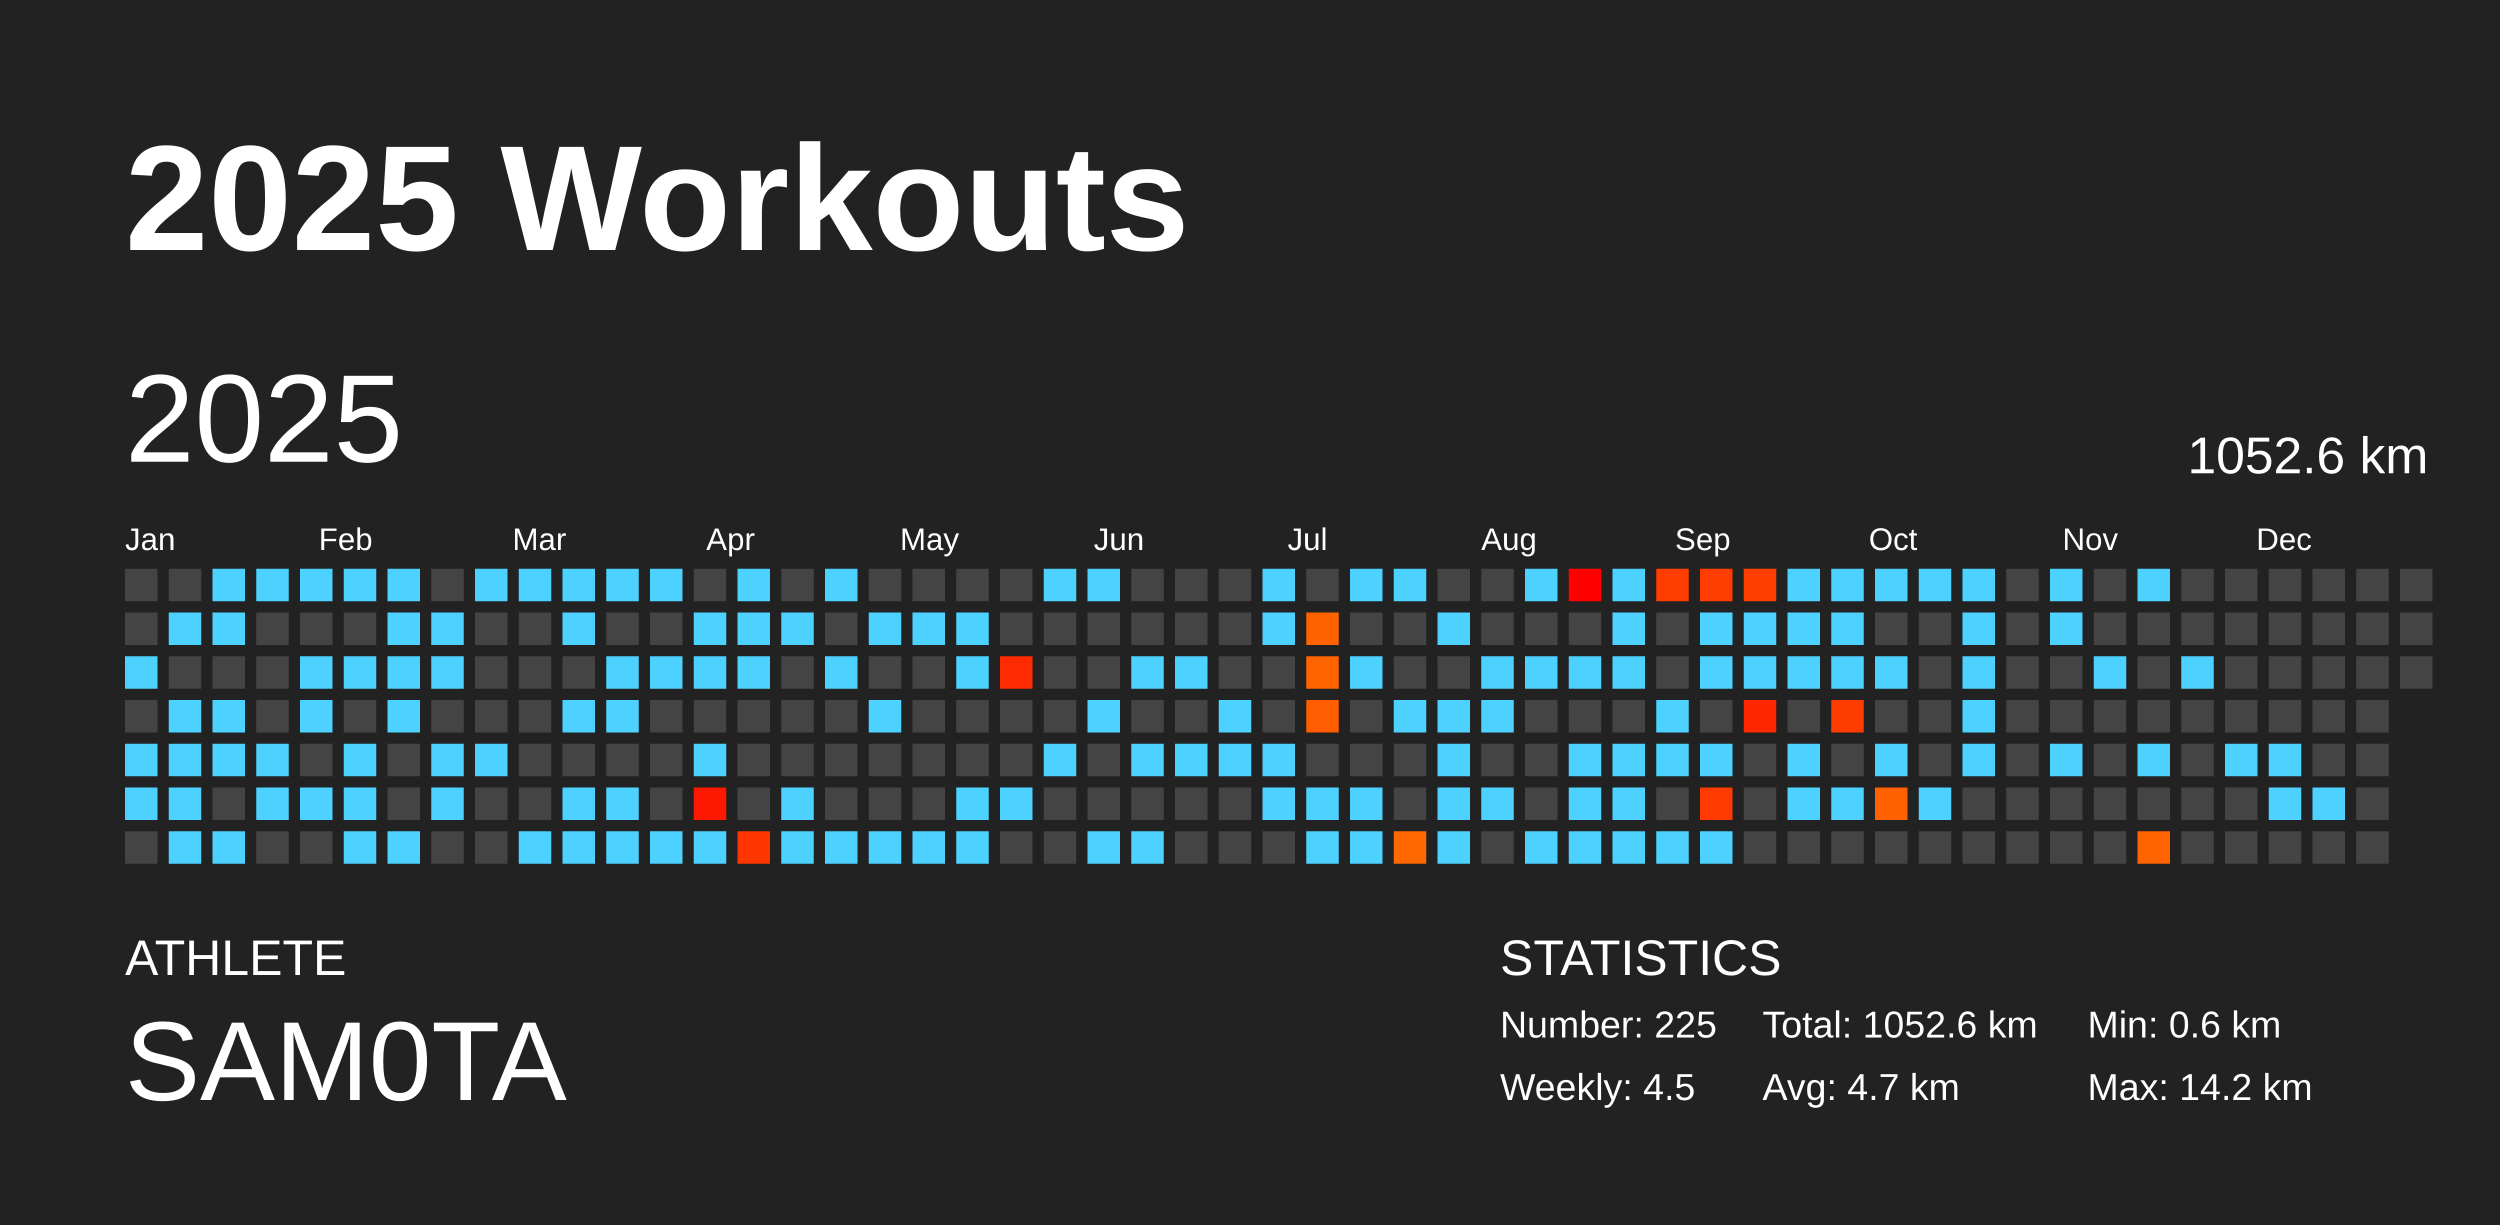
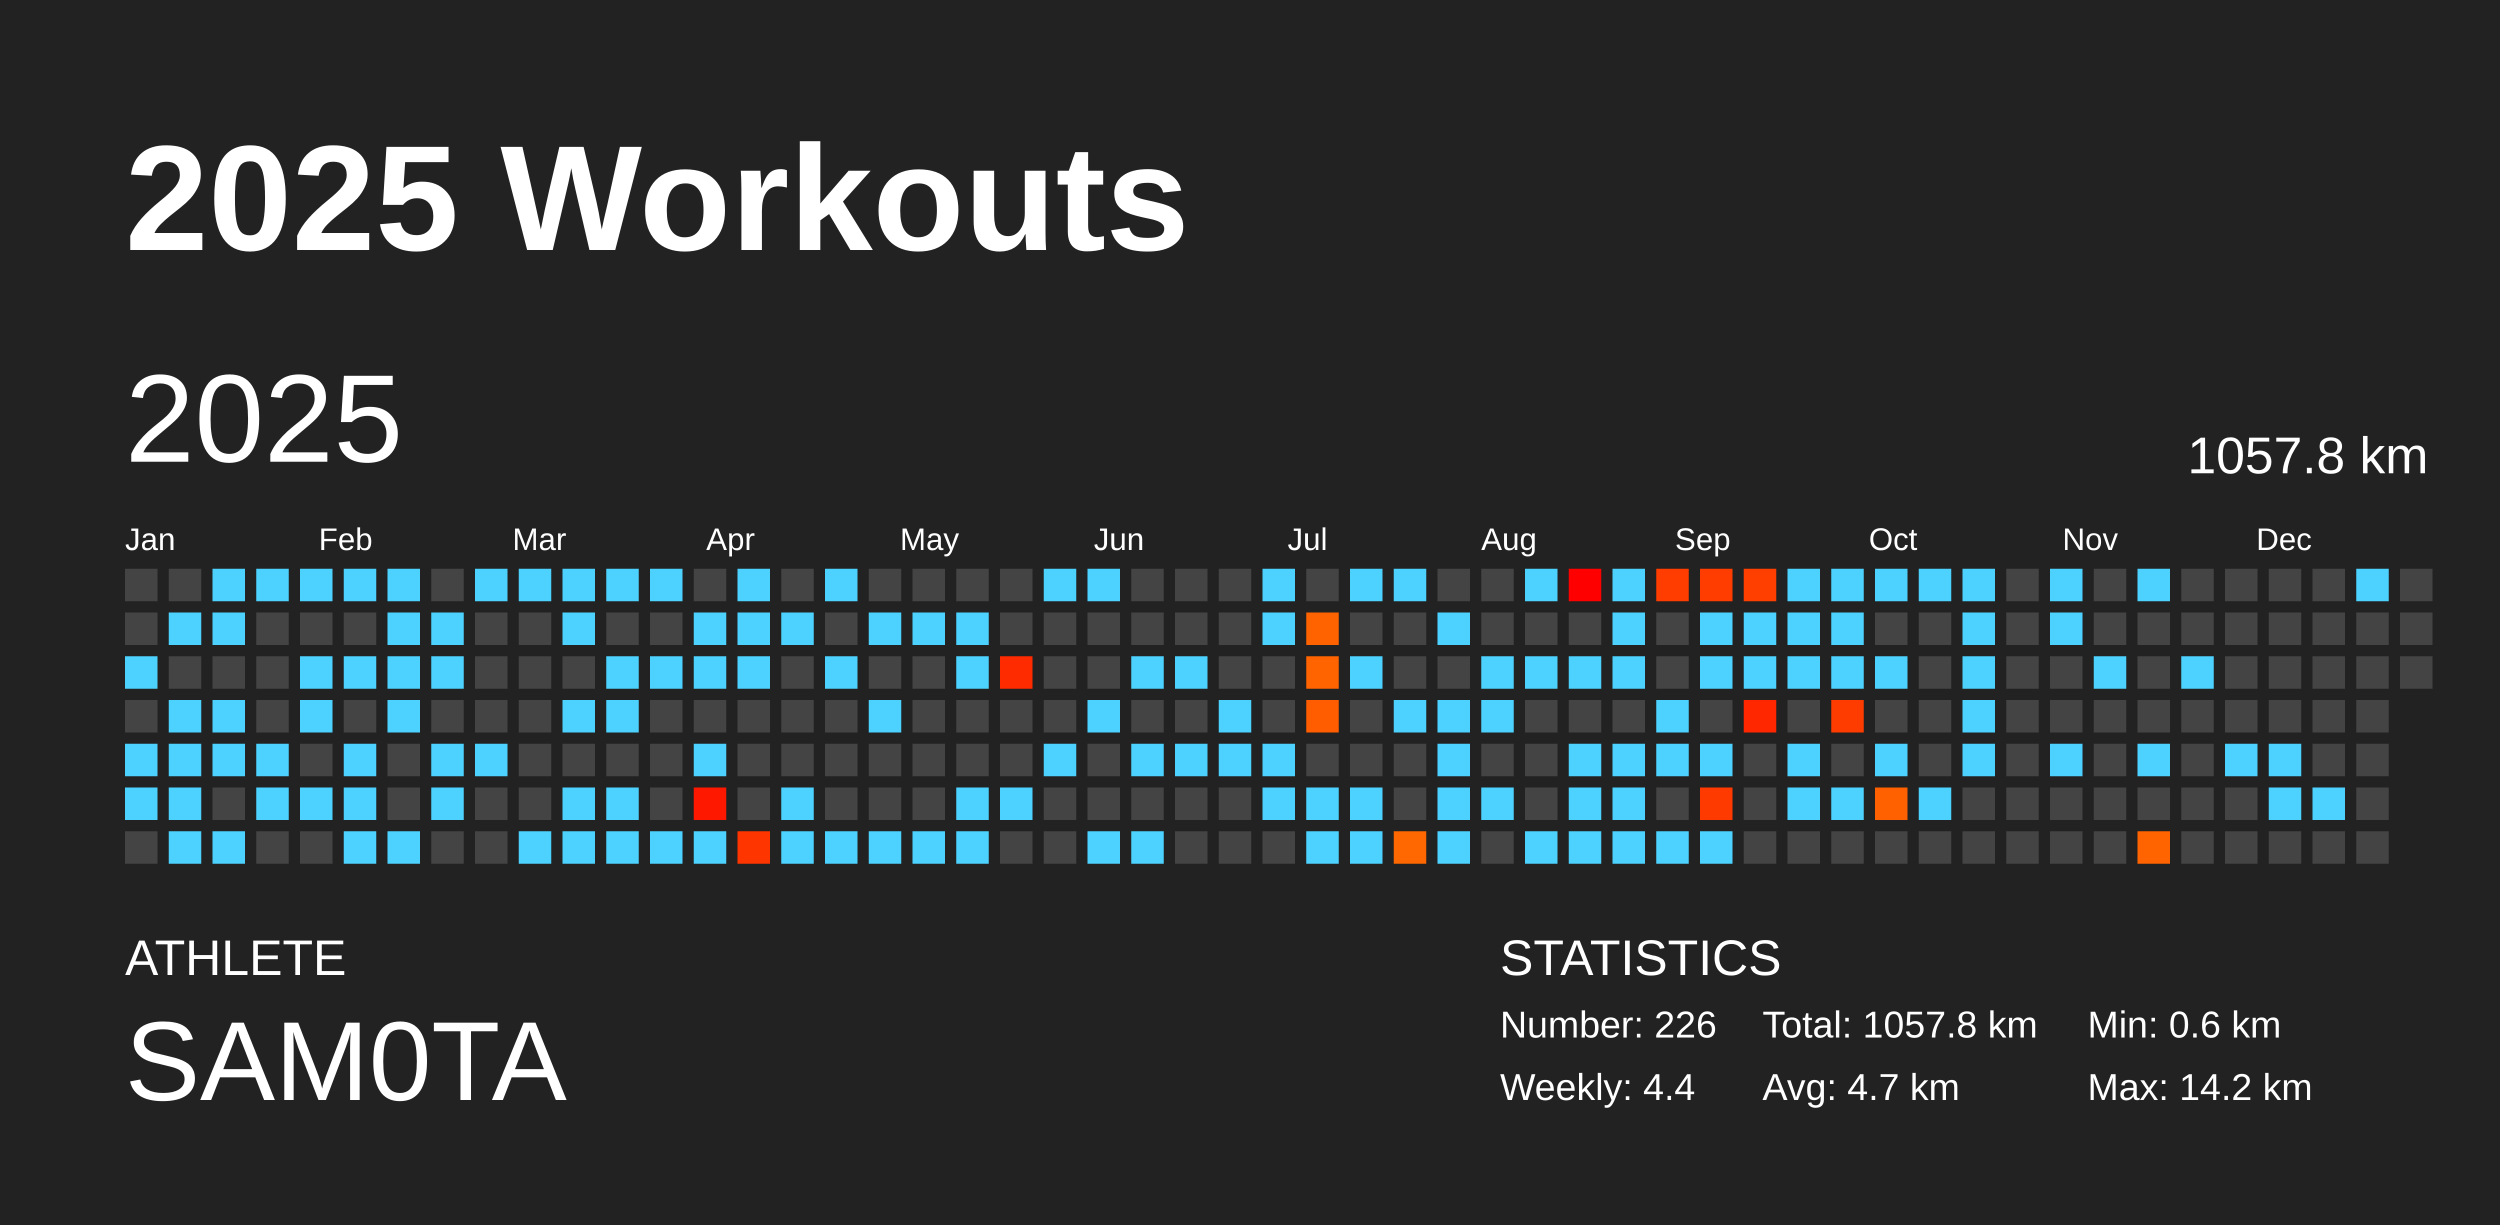
<svg xmlns="http://www.w3.org/2000/svg" baseProfile="full" height="98mm" version="1.1" viewBox="0,0,200,98" width="200mm">
  <defs />
  <rect fill="#222222" height="98" width="200" x="0" y="0" />
  <text fill="#FFFFFF" style="font-size:12px; font-family:Arial; font-weight:bold;" x="10" y="20">2025 Workouts</text>
  <text fill="#FFFFFF" style="font-size:4px; font-family:Arial" x="10" y="78">ATHLETE</text>
  <text fill="#FFFFFF" style="font-size:9px; font-family:Arial" x="10" y="88">SAM0TA</text>
  <text fill="#FFFFFF" style="font-size:4px; font-family:Arial" x="120" y="78">STATISTICS</text>
-   <text fill="#FFFFFF" style="font-size:3px; font-family:Arial" x="120" y="83">Number: 225</text>
-   <text fill="#FFFFFF" style="font-size:3px; font-family:Arial" x="120" y="88">Weekly: 4.5</text>
-   <text fill="#FFFFFF" style="font-size:3px; font-family:Arial" x="141" y="83">Total: 1052.6 km</text>
+   <text fill="#FFFFFF" style="font-size:3px; font-family:Arial" x="120" y="83">Number: 226</text>
+   <text fill="#FFFFFF" style="font-size:3px; font-family:Arial" x="120" y="88">Weekly: 4.4</text>
+   <text fill="#FFFFFF" style="font-size:3px; font-family:Arial" x="141" y="83">Total: 1057.8 km</text>
  <text fill="#FFFFFF" style="font-size:3px; font-family:Arial" x="141" y="88">Avg: 4.7 km</text>
  <text fill="#FFFFFF" style="font-size:3px; font-family:Arial" x="167" y="83">Min: 0.6 km</text>
  <text fill="#FFFFFF" style="font-size:3px; font-family:Arial" x="167" y="88">Max: 14.2 km</text>
  <text dominant-baseline="hanging" fill="#FFFFFF" style="font-size:10.0px; font-family:Arial;" x="10" y="30">2025</text>
-   <text dominant-baseline="hanging" fill="#FFFFFF" style="font-size:4.125px; font-family:Arial;" x="175" y="35">1052.6 km</text>
+   <text dominant-baseline="hanging" fill="#FFFFFF" style="font-size:4.125px; font-family:Arial;" x="175" y="35">1057.8 km</text>
  <text fill="#FFFFFF" style="font-size:2.5px; font-family:Arial" x="10.0" y="44">Jan</text>
  <text fill="#FFFFFF" style="font-size:2.5px; font-family:Arial" x="25.5" y="44">Feb</text>
  <text fill="#FFFFFF" style="font-size:2.5px; font-family:Arial" x="41.0" y="44">Mar</text>
  <text fill="#FFFFFF" style="font-size:2.5px; font-family:Arial" x="56.5" y="44">Apr</text>
  <text fill="#FFFFFF" style="font-size:2.5px; font-family:Arial" x="72.0" y="44">May</text>
  <text fill="#FFFFFF" style="font-size:2.5px; font-family:Arial" x="87.5" y="44">Jun</text>
  <text fill="#FFFFFF" style="font-size:2.5px; font-family:Arial" x="103.0" y="44">Jul</text>
  <text fill="#FFFFFF" style="font-size:2.5px; font-family:Arial" x="118.5" y="44">Aug</text>
  <text fill="#FFFFFF" style="font-size:2.5px; font-family:Arial" x="134.0" y="44">Sep</text>
  <text fill="#FFFFFF" style="font-size:2.5px; font-family:Arial" x="149.5" y="44">Oct</text>
  <text fill="#FFFFFF" style="font-size:2.5px; font-family:Arial" x="165.0" y="44">Nov</text>
  <text fill="#FFFFFF" style="font-size:2.5px; font-family:Arial" x="180.5" y="44">Dec</text>
  <rect fill="#444444" height="2.6" width="2.6" x="10.0" y="45.5" />
  <rect fill="#444444" height="2.6" width="2.6" x="10.0" y="49.0" />
  <rect fill="#4dd2ff" height="2.6" width="2.6" x="10.0" y="52.5" />
  <rect fill="#444444" height="2.6" width="2.6" x="10.0" y="56.0" />
  <rect fill="#4dd2ff" height="2.6" width="2.6" x="10.0" y="59.5" />
  <rect fill="#4dd2ff" height="2.6" width="2.6" x="10.0" y="63.0" />
  <rect fill="#444444" height="2.6" width="2.6" x="10.0" y="66.5" />
  <rect fill="#444444" height="2.6" width="2.6" x="13.5" y="45.5" />
  <rect fill="#4dd2ff" height="2.6" width="2.6" x="13.5" y="49.0" />
  <rect fill="#444444" height="2.6" width="2.6" x="13.5" y="52.5" />
  <rect fill="#4dd2ff" height="2.6" width="2.6" x="13.5" y="56.0" />
  <rect fill="#4dd2ff" height="2.6" width="2.6" x="13.5" y="59.5" />
  <rect fill="#4dd2ff" height="2.6" width="2.6" x="13.5" y="63.0" />
  <rect fill="#4dd2ff" height="2.6" width="2.6" x="13.5" y="66.5" />
  <rect fill="#4dd2ff" height="2.6" width="2.6" x="17.0" y="45.5" />
  <rect fill="#4dd2ff" height="2.6" width="2.6" x="17.0" y="49.0" />
  <rect fill="#444444" height="2.6" width="2.6" x="17.0" y="52.5" />
  <rect fill="#4dd2ff" height="2.6" width="2.6" x="17.0" y="56.0" />
  <rect fill="#4dd2ff" height="2.6" width="2.6" x="17.0" y="59.5" />
  <rect fill="#444444" height="2.6" width="2.6" x="17.0" y="63.0" />
  <rect fill="#4dd2ff" height="2.6" width="2.6" x="17.0" y="66.5" />
  <rect fill="#4dd2ff" height="2.6" width="2.6" x="20.5" y="45.5" />
  <rect fill="#444444" height="2.6" width="2.6" x="20.5" y="49.0" />
  <rect fill="#444444" height="2.6" width="2.6" x="20.5" y="52.5" />
  <rect fill="#444444" height="2.6" width="2.6" x="20.5" y="56.0" />
  <rect fill="#4dd2ff" height="2.6" width="2.6" x="20.5" y="59.5" />
  <rect fill="#4dd2ff" height="2.6" width="2.6" x="20.5" y="63.0" />
  <rect fill="#444444" height="2.6" width="2.6" x="20.5" y="66.5" />
  <rect fill="#4dd2ff" height="2.6" width="2.6" x="24.0" y="45.5" />
  <rect fill="#444444" height="2.6" width="2.6" x="24.0" y="49.0" />
  <rect fill="#4dd2ff" height="2.6" width="2.6" x="24.0" y="52.5" />
  <rect fill="#4dd2ff" height="2.6" width="2.6" x="24.0" y="56.0" />
  <rect fill="#444444" height="2.6" width="2.6" x="24.0" y="59.5" />
  <rect fill="#4dd2ff" height="2.6" width="2.6" x="24.0" y="63.0" />
  <rect fill="#444444" height="2.6" width="2.6" x="24.0" y="66.5" />
  <rect fill="#4dd2ff" height="2.6" width="2.6" x="27.5" y="45.5" />
  <rect fill="#444444" height="2.6" width="2.6" x="27.5" y="49.0" />
  <rect fill="#4dd2ff" height="2.6" width="2.6" x="27.5" y="52.5" />
  <rect fill="#444444" height="2.6" width="2.6" x="27.5" y="56.0" />
  <rect fill="#4dd2ff" height="2.6" width="2.6" x="27.5" y="59.5" />
  <rect fill="#4dd2ff" height="2.6" width="2.6" x="27.5" y="63.0" />
  <rect fill="#4dd2ff" height="2.6" width="2.6" x="27.5" y="66.5" />
  <rect fill="#4dd2ff" height="2.6" width="2.6" x="31.0" y="45.5" />
  <rect fill="#4dd2ff" height="2.6" width="2.6" x="31.0" y="49.0" />
  <rect fill="#4dd2ff" height="2.6" width="2.6" x="31.0" y="52.5" />
  <rect fill="#4dd2ff" height="2.6" width="2.6" x="31.0" y="56.0" />
  <rect fill="#444444" height="2.6" width="2.6" x="31.0" y="59.5" />
  <rect fill="#444444" height="2.6" width="2.6" x="31.0" y="63.0" />
  <rect fill="#4dd2ff" height="2.6" width="2.6" x="31.0" y="66.5" />
  <rect fill="#444444" height="2.6" width="2.6" x="34.5" y="45.5" />
  <rect fill="#4dd2ff" height="2.6" width="2.6" x="34.5" y="49.0" />
  <rect fill="#4dd2ff" height="2.6" width="2.6" x="34.5" y="52.5" />
  <rect fill="#444444" height="2.6" width="2.6" x="34.5" y="56.0" />
  <rect fill="#4dd2ff" height="2.6" width="2.6" x="34.5" y="59.5" />
  <rect fill="#4dd2ff" height="2.6" width="2.6" x="34.5" y="63.0" />
  <rect fill="#444444" height="2.6" width="2.6" x="34.5" y="66.5" />
  <rect fill="#4dd2ff" height="2.6" width="2.6" x="38.0" y="45.5" />
  <rect fill="#444444" height="2.6" width="2.6" x="38.0" y="49.0" />
  <rect fill="#444444" height="2.6" width="2.6" x="38.0" y="52.5" />
  <rect fill="#444444" height="2.6" width="2.6" x="38.0" y="56.0" />
  <rect fill="#4dd2ff" height="2.6" width="2.6" x="38.0" y="59.5" />
  <rect fill="#444444" height="2.6" width="2.6" x="38.0" y="63.0" />
  <rect fill="#444444" height="2.6" width="2.6" x="38.0" y="66.5" />
  <rect fill="#4dd2ff" height="2.6" width="2.6" x="41.5" y="45.5" />
  <rect fill="#444444" height="2.6" width="2.6" x="41.5" y="49.0" />
  <rect fill="#444444" height="2.6" width="2.6" x="41.5" y="52.5" />
  <rect fill="#444444" height="2.6" width="2.6" x="41.5" y="56.0" />
  <rect fill="#444444" height="2.6" width="2.6" x="41.5" y="59.5" />
  <rect fill="#444444" height="2.6" width="2.6" x="41.5" y="63.0" />
  <rect fill="#4dd2ff" height="2.6" width="2.6" x="41.5" y="66.5" />
  <rect fill="#4dd2ff" height="2.6" width="2.6" x="45.0" y="45.5" />
  <rect fill="#4dd2ff" height="2.6" width="2.6" x="45.0" y="49.0" />
  <rect fill="#444444" height="2.6" width="2.6" x="45.0" y="52.5" />
  <rect fill="#4dd2ff" height="2.6" width="2.6" x="45.0" y="56.0" />
  <rect fill="#444444" height="2.6" width="2.6" x="45.0" y="59.5" />
  <rect fill="#4dd2ff" height="2.6" width="2.6" x="45.0" y="63.0" />
  <rect fill="#4dd2ff" height="2.6" width="2.6" x="45.0" y="66.5" />
  <rect fill="#4dd2ff" height="2.6" width="2.6" x="48.5" y="45.5" />
  <rect fill="#444444" height="2.6" width="2.6" x="48.5" y="49.0" />
  <rect fill="#4dd2ff" height="2.6" width="2.6" x="48.5" y="52.5" />
  <rect fill="#4dd2ff" height="2.6" width="2.6" x="48.5" y="56.0" />
  <rect fill="#444444" height="2.6" width="2.6" x="48.5" y="59.5" />
  <rect fill="#4dd2ff" height="2.6" width="2.6" x="48.5" y="63.0" />
  <rect fill="#4dd2ff" height="2.6" width="2.6" x="48.5" y="66.5" />
  <rect fill="#4dd2ff" height="2.6" width="2.6" x="52.0" y="45.5" />
  <rect fill="#444444" height="2.6" width="2.6" x="52.0" y="49.0" />
  <rect fill="#4dd2ff" height="2.6" width="2.6" x="52.0" y="52.5" />
  <rect fill="#444444" height="2.6" width="2.6" x="52.0" y="56.0" />
  <rect fill="#444444" height="2.6" width="2.6" x="52.0" y="59.5" />
  <rect fill="#444444" height="2.6" width="2.6" x="52.0" y="63.0" />
  <rect fill="#4dd2ff" height="2.6" width="2.6" x="52.0" y="66.5" />
  <rect fill="#444444" height="2.6" width="2.6" x="55.5" y="45.5" />
  <rect fill="#4dd2ff" height="2.6" width="2.6" x="55.5" y="49.0" />
  <rect fill="#4dd2ff" height="2.6" width="2.6" x="55.5" y="52.5" />
  <rect fill="#444444" height="2.6" width="2.6" x="55.5" y="56.0" />
  <rect fill="#4dd2ff" height="2.6" width="2.6" x="55.5" y="59.5" />
  <rect fill="#ff1800" height="2.6" width="2.6" x="55.5" y="63.0" />
  <rect fill="#4dd2ff" height="2.6" width="2.6" x="55.5" y="66.5" />
  <rect fill="#4dd2ff" height="2.6" width="2.6" x="59.0" y="45.5" />
  <rect fill="#4dd2ff" height="2.6" width="2.6" x="59.0" y="49.0" />
  <rect fill="#4dd2ff" height="2.6" width="2.6" x="59.0" y="52.5" />
  <rect fill="#444444" height="2.6" width="2.6" x="59.0" y="56.0" />
  <rect fill="#444444" height="2.6" width="2.6" x="59.0" y="59.5" />
  <rect fill="#444444" height="2.6" width="2.6" x="59.0" y="63.0" />
  <rect fill="#ff3500" height="2.6" width="2.6" x="59.0" y="66.5" />
  <rect fill="#444444" height="2.6" width="2.6" x="62.5" y="45.5" />
  <rect fill="#4dd2ff" height="2.6" width="2.6" x="62.5" y="49.0" />
  <rect fill="#444444" height="2.6" width="2.6" x="62.5" y="52.5" />
  <rect fill="#444444" height="2.6" width="2.6" x="62.5" y="56.0" />
  <rect fill="#444444" height="2.6" width="2.6" x="62.5" y="59.5" />
  <rect fill="#4dd2ff" height="2.6" width="2.6" x="62.5" y="63.0" />
  <rect fill="#4dd2ff" height="2.6" width="2.6" x="62.5" y="66.5" />
  <rect fill="#4dd2ff" height="2.6" width="2.6" x="66.0" y="45.5" />
  <rect fill="#444444" height="2.6" width="2.6" x="66.0" y="49.0" />
  <rect fill="#4dd2ff" height="2.6" width="2.6" x="66.0" y="52.5" />
  <rect fill="#444444" height="2.6" width="2.6" x="66.0" y="56.0" />
  <rect fill="#444444" height="2.6" width="2.6" x="66.0" y="59.5" />
  <rect fill="#444444" height="2.6" width="2.6" x="66.0" y="63.0" />
  <rect fill="#4dd2ff" height="2.6" width="2.6" x="66.0" y="66.5" />
  <rect fill="#444444" height="2.6" width="2.6" x="69.5" y="45.5" />
  <rect fill="#4dd2ff" height="2.6" width="2.6" x="69.5" y="49.0" />
  <rect fill="#444444" height="2.6" width="2.6" x="69.5" y="52.5" />
  <rect fill="#4dd2ff" height="2.6" width="2.6" x="69.5" y="56.0" />
  <rect fill="#444444" height="2.6" width="2.6" x="69.5" y="59.5" />
  <rect fill="#444444" height="2.6" width="2.6" x="69.5" y="63.0" />
  <rect fill="#4dd2ff" height="2.6" width="2.6" x="69.5" y="66.5" />
  <rect fill="#444444" height="2.6" width="2.6" x="73.0" y="45.5" />
  <rect fill="#4dd2ff" height="2.6" width="2.6" x="73.0" y="49.0" />
  <rect fill="#444444" height="2.6" width="2.6" x="73.0" y="52.5" />
  <rect fill="#444444" height="2.6" width="2.6" x="73.0" y="56.0" />
  <rect fill="#444444" height="2.6" width="2.6" x="73.0" y="59.5" />
  <rect fill="#444444" height="2.6" width="2.6" x="73.0" y="63.0" />
  <rect fill="#4dd2ff" height="2.6" width="2.6" x="73.0" y="66.5" />
  <rect fill="#444444" height="2.6" width="2.6" x="76.5" y="45.5" />
  <rect fill="#4dd2ff" height="2.6" width="2.6" x="76.5" y="49.0" />
  <rect fill="#4dd2ff" height="2.6" width="2.6" x="76.5" y="52.5" />
  <rect fill="#444444" height="2.6" width="2.6" x="76.5" y="56.0" />
  <rect fill="#444444" height="2.6" width="2.6" x="76.5" y="59.5" />
  <rect fill="#4dd2ff" height="2.6" width="2.6" x="76.5" y="63.0" />
  <rect fill="#4dd2ff" height="2.6" width="2.6" x="76.5" y="66.5" />
  <rect fill="#444444" height="2.6" width="2.6" x="80.0" y="45.5" />
  <rect fill="#444444" height="2.6" width="2.6" x="80.0" y="49.0" />
  <rect fill="#ff2b00" height="2.6" width="2.6" x="80.0" y="52.5" />
  <rect fill="#444444" height="2.6" width="2.6" x="80.0" y="56.0" />
  <rect fill="#444444" height="2.6" width="2.6" x="80.0" y="59.5" />
  <rect fill="#4dd2ff" height="2.6" width="2.6" x="80.0" y="63.0" />
  <rect fill="#444444" height="2.6" width="2.6" x="80.0" y="66.5" />
  <rect fill="#4dd2ff" height="2.6" width="2.6" x="83.5" y="45.5" />
  <rect fill="#444444" height="2.6" width="2.6" x="83.5" y="49.0" />
  <rect fill="#444444" height="2.6" width="2.6" x="83.5" y="52.5" />
  <rect fill="#444444" height="2.6" width="2.6" x="83.5" y="56.0" />
  <rect fill="#4dd2ff" height="2.6" width="2.6" x="83.5" y="59.5" />
  <rect fill="#444444" height="2.6" width="2.6" x="83.5" y="63.0" />
  <rect fill="#444444" height="2.6" width="2.6" x="83.5" y="66.5" />
  <rect fill="#4dd2ff" height="2.6" width="2.6" x="87.0" y="45.5" />
  <rect fill="#444444" height="2.6" width="2.6" x="87.0" y="49.0" />
  <rect fill="#444444" height="2.6" width="2.6" x="87.0" y="52.5" />
  <rect fill="#4dd2ff" height="2.6" width="2.6" x="87.0" y="56.0" />
  <rect fill="#444444" height="2.6" width="2.6" x="87.0" y="59.5" />
  <rect fill="#444444" height="2.6" width="2.6" x="87.0" y="63.0" />
  <rect fill="#4dd2ff" height="2.6" width="2.6" x="87.0" y="66.5" />
  <rect fill="#444444" height="2.6" width="2.6" x="90.5" y="45.5" />
  <rect fill="#444444" height="2.6" width="2.6" x="90.5" y="49.0" />
  <rect fill="#4dd2ff" height="2.6" width="2.6" x="90.5" y="52.5" />
  <rect fill="#444444" height="2.6" width="2.6" x="90.5" y="56.0" />
  <rect fill="#4dd2ff" height="2.6" width="2.6" x="90.5" y="59.5" />
  <rect fill="#444444" height="2.6" width="2.6" x="90.5" y="63.0" />
  <rect fill="#4dd2ff" height="2.6" width="2.6" x="90.5" y="66.5" />
  <rect fill="#444444" height="2.6" width="2.6" x="94.0" y="45.5" />
  <rect fill="#444444" height="2.6" width="2.6" x="94.0" y="49.0" />
  <rect fill="#4dd2ff" height="2.6" width="2.6" x="94.0" y="52.5" />
  <rect fill="#444444" height="2.6" width="2.6" x="94.0" y="56.0" />
  <rect fill="#4dd2ff" height="2.6" width="2.6" x="94.0" y="59.5" />
  <rect fill="#444444" height="2.6" width="2.6" x="94.0" y="63.0" />
  <rect fill="#444444" height="2.6" width="2.6" x="94.0" y="66.5" />
  <rect fill="#444444" height="2.6" width="2.6" x="97.5" y="45.5" />
  <rect fill="#444444" height="2.6" width="2.6" x="97.5" y="49.0" />
  <rect fill="#444444" height="2.6" width="2.6" x="97.5" y="52.5" />
  <rect fill="#4dd2ff" height="2.6" width="2.6" x="97.5" y="56.0" />
  <rect fill="#4dd2ff" height="2.6" width="2.6" x="97.5" y="59.5" />
  <rect fill="#444444" height="2.6" width="2.6" x="97.5" y="63.0" />
  <rect fill="#444444" height="2.6" width="2.6" x="97.5" y="66.5" />
  <rect fill="#4dd2ff" height="2.6" width="2.6" x="101.0" y="45.5" />
  <rect fill="#4dd2ff" height="2.6" width="2.6" x="101.0" y="49.0" />
  <rect fill="#444444" height="2.6" width="2.6" x="101.0" y="52.5" />
  <rect fill="#444444" height="2.6" width="2.6" x="101.0" y="56.0" />
  <rect fill="#4dd2ff" height="2.6" width="2.6" x="101.0" y="59.5" />
  <rect fill="#4dd2ff" height="2.6" width="2.6" x="101.0" y="63.0" />
  <rect fill="#444444" height="2.6" width="2.6" x="101.0" y="66.5" />
  <rect fill="#444444" height="2.6" width="2.6" x="104.5" y="45.5" />
  <rect fill="#ff6300" height="2.6" width="2.6" x="104.5" y="49.0" />
  <rect fill="#ff6400" height="2.6" width="2.6" x="104.5" y="52.5" />
  <rect fill="#ff5d00" height="2.6" width="2.6" x="104.5" y="56.0" />
  <rect fill="#444444" height="2.6" width="2.6" x="104.5" y="59.5" />
  <rect fill="#4dd2ff" height="2.6" width="2.6" x="104.5" y="63.0" />
  <rect fill="#4dd2ff" height="2.6" width="2.6" x="104.5" y="66.5" />
  <rect fill="#4dd2ff" height="2.6" width="2.6" x="108.0" y="45.5" />
  <rect fill="#444444" height="2.6" width="2.6" x="108.0" y="49.0" />
  <rect fill="#4dd2ff" height="2.6" width="2.6" x="108.0" y="52.5" />
  <rect fill="#444444" height="2.6" width="2.6" x="108.0" y="56.0" />
  <rect fill="#444444" height="2.6" width="2.6" x="108.0" y="59.5" />
  <rect fill="#4dd2ff" height="2.6" width="2.6" x="108.0" y="63.0" />
  <rect fill="#4dd2ff" height="2.6" width="2.6" x="108.0" y="66.5" />
  <rect fill="#4dd2ff" height="2.6" width="2.6" x="111.5" y="45.5" />
  <rect fill="#444444" height="2.6" width="2.6" x="111.5" y="49.0" />
  <rect fill="#444444" height="2.6" width="2.6" x="111.5" y="52.5" />
  <rect fill="#4dd2ff" height="2.6" width="2.6" x="111.5" y="56.0" />
  <rect fill="#444444" height="2.6" width="2.6" x="111.5" y="59.5" />
  <rect fill="#444444" height="2.6" width="2.6" x="111.5" y="63.0" />
  <rect fill="#ff6800" height="2.6" width="2.6" x="111.5" y="66.5" />
  <rect fill="#444444" height="2.6" width="2.6" x="115.0" y="45.5" />
  <rect fill="#4dd2ff" height="2.6" width="2.6" x="115.0" y="49.0" />
  <rect fill="#444444" height="2.6" width="2.6" x="115.0" y="52.5" />
  <rect fill="#4dd2ff" height="2.6" width="2.6" x="115.0" y="56.0" />
  <rect fill="#4dd2ff" height="2.6" width="2.6" x="115.0" y="59.5" />
  <rect fill="#4dd2ff" height="2.6" width="2.6" x="115.0" y="63.0" />
  <rect fill="#4dd2ff" height="2.6" width="2.6" x="115.0" y="66.5" />
  <rect fill="#444444" height="2.6" width="2.6" x="118.5" y="45.5" />
  <rect fill="#444444" height="2.6" width="2.6" x="118.5" y="49.0" />
  <rect fill="#4dd2ff" height="2.6" width="2.6" x="118.5" y="52.5" />
  <rect fill="#4dd2ff" height="2.6" width="2.6" x="118.5" y="56.0" />
  <rect fill="#444444" height="2.6" width="2.6" x="118.5" y="59.5" />
  <rect fill="#4dd2ff" height="2.6" width="2.6" x="118.5" y="63.0" />
  <rect fill="#444444" height="2.6" width="2.6" x="118.5" y="66.5" />
  <rect fill="#4dd2ff" height="2.6" width="2.6" x="122.0" y="45.5" />
  <rect fill="#444444" height="2.6" width="2.6" x="122.0" y="49.0" />
  <rect fill="#4dd2ff" height="2.6" width="2.6" x="122.0" y="52.5" />
  <rect fill="#444444" height="2.6" width="2.6" x="122.0" y="56.0" />
  <rect fill="#444444" height="2.6" width="2.6" x="122.0" y="59.5" />
  <rect fill="#444444" height="2.6" width="2.6" x="122.0" y="63.0" />
  <rect fill="#4dd2ff" height="2.6" width="2.6" x="122.0" y="66.5" />
  <rect fill="#ff0000" height="2.6" width="2.6" x="125.5" y="45.5" />
  <rect fill="#444444" height="2.6" width="2.6" x="125.5" y="49.0" />
  <rect fill="#4dd2ff" height="2.6" width="2.6" x="125.5" y="52.5" />
  <rect fill="#444444" height="2.6" width="2.6" x="125.5" y="56.0" />
  <rect fill="#4dd2ff" height="2.6" width="2.6" x="125.5" y="59.5" />
  <rect fill="#4dd2ff" height="2.6" width="2.6" x="125.5" y="63.0" />
  <rect fill="#4dd2ff" height="2.6" width="2.6" x="125.5" y="66.5" />
  <rect fill="#4dd2ff" height="2.6" width="2.6" x="129.0" y="45.5" />
  <rect fill="#4dd2ff" height="2.6" width="2.6" x="129.0" y="49.0" />
  <rect fill="#4dd2ff" height="2.6" width="2.6" x="129.0" y="52.5" />
  <rect fill="#444444" height="2.6" width="2.6" x="129.0" y="56.0" />
  <rect fill="#4dd2ff" height="2.6" width="2.6" x="129.0" y="59.5" />
  <rect fill="#4dd2ff" height="2.6" width="2.6" x="129.0" y="63.0" />
  <rect fill="#4dd2ff" height="2.6" width="2.6" x="129.0" y="66.5" />
  <rect fill="#ff3d00" height="2.6" width="2.6" x="132.5" y="45.5" />
  <rect fill="#444444" height="2.6" width="2.6" x="132.5" y="49.0" />
  <rect fill="#444444" height="2.6" width="2.6" x="132.5" y="52.5" />
  <rect fill="#4dd2ff" height="2.6" width="2.6" x="132.5" y="56.0" />
  <rect fill="#4dd2ff" height="2.6" width="2.6" x="132.5" y="59.5" />
  <rect fill="#444444" height="2.6" width="2.6" x="132.5" y="63.0" />
  <rect fill="#4dd2ff" height="2.6" width="2.6" x="132.5" y="66.5" />
  <rect fill="#ff3d00" height="2.6" width="2.6" x="136.0" y="45.5" />
  <rect fill="#4dd2ff" height="2.6" width="2.6" x="136.0" y="49.0" />
  <rect fill="#4dd2ff" height="2.6" width="2.6" x="136.0" y="52.5" />
  <rect fill="#444444" height="2.6" width="2.6" x="136.0" y="56.0" />
  <rect fill="#4dd2ff" height="2.6" width="2.6" x="136.0" y="59.5" />
  <rect fill="#ff3a00" height="2.6" width="2.6" x="136.0" y="63.0" />
  <rect fill="#4dd2ff" height="2.6" width="2.6" x="136.0" y="66.5" />
  <rect fill="#ff3f00" height="2.6" width="2.6" x="139.5" y="45.5" />
  <rect fill="#4dd2ff" height="2.6" width="2.6" x="139.5" y="49.0" />
  <rect fill="#4dd2ff" height="2.6" width="2.6" x="139.5" y="52.5" />
  <rect fill="#ff2700" height="2.6" width="2.6" x="139.5" y="56.0" />
  <rect fill="#444444" height="2.6" width="2.6" x="139.5" y="59.5" />
  <rect fill="#444444" height="2.6" width="2.6" x="139.5" y="63.0" />
  <rect fill="#444444" height="2.6" width="2.6" x="139.5" y="66.5" />
  <rect fill="#4dd2ff" height="2.6" width="2.6" x="143.0" y="45.5" />
  <rect fill="#4dd2ff" height="2.6" width="2.6" x="143.0" y="49.0" />
  <rect fill="#4dd2ff" height="2.6" width="2.6" x="143.0" y="52.5" />
  <rect fill="#444444" height="2.6" width="2.6" x="143.0" y="56.0" />
  <rect fill="#4dd2ff" height="2.6" width="2.6" x="143.0" y="59.5" />
  <rect fill="#4dd2ff" height="2.6" width="2.6" x="143.0" y="63.0" />
  <rect fill="#444444" height="2.6" width="2.6" x="143.0" y="66.5" />
  <rect fill="#4dd2ff" height="2.6" width="2.6" x="146.5" y="45.5" />
  <rect fill="#4dd2ff" height="2.6" width="2.6" x="146.5" y="49.0" />
  <rect fill="#4dd2ff" height="2.6" width="2.6" x="146.5" y="52.5" />
  <rect fill="#ff3c00" height="2.6" width="2.6" x="146.5" y="56.0" />
  <rect fill="#444444" height="2.6" width="2.6" x="146.5" y="59.5" />
  <rect fill="#4dd2ff" height="2.6" width="2.6" x="146.5" y="63.0" />
  <rect fill="#444444" height="2.6" width="2.6" x="146.5" y="66.5" />
  <rect fill="#4dd2ff" height="2.6" width="2.6" x="150.0" y="45.5" />
  <rect fill="#444444" height="2.6" width="2.6" x="150.0" y="49.0" />
  <rect fill="#4dd2ff" height="2.6" width="2.6" x="150.0" y="52.5" />
  <rect fill="#444444" height="2.6" width="2.6" x="150.0" y="56.0" />
  <rect fill="#4dd2ff" height="2.6" width="2.6" x="150.0" y="59.5" />
  <rect fill="#ff6000" height="2.6" width="2.6" x="150.0" y="63.0" />
  <rect fill="#444444" height="2.6" width="2.6" x="150.0" y="66.5" />
  <rect fill="#4dd2ff" height="2.6" width="2.6" x="153.5" y="45.5" />
  <rect fill="#444444" height="2.6" width="2.6" x="153.5" y="49.0" />
  <rect fill="#444444" height="2.6" width="2.6" x="153.5" y="52.5" />
  <rect fill="#444444" height="2.6" width="2.6" x="153.5" y="56.0" />
  <rect fill="#444444" height="2.6" width="2.6" x="153.5" y="59.5" />
  <rect fill="#4dd2ff" height="2.6" width="2.6" x="153.5" y="63.0" />
  <rect fill="#444444" height="2.6" width="2.6" x="153.5" y="66.5" />
  <rect fill="#4dd2ff" height="2.6" width="2.6" x="157.0" y="45.5" />
  <rect fill="#4dd2ff" height="2.6" width="2.6" x="157.0" y="49.0" />
  <rect fill="#4dd2ff" height="2.6" width="2.6" x="157.0" y="52.5" />
  <rect fill="#4dd2ff" height="2.6" width="2.6" x="157.0" y="56.0" />
  <rect fill="#4dd2ff" height="2.6" width="2.6" x="157.0" y="59.5" />
  <rect fill="#444444" height="2.6" width="2.6" x="157.0" y="63.0" />
  <rect fill="#444444" height="2.6" width="2.6" x="157.0" y="66.5" />
  <rect fill="#444444" height="2.6" width="2.6" x="160.5" y="45.5" />
  <rect fill="#444444" height="2.6" width="2.6" x="160.5" y="49.0" />
  <rect fill="#444444" height="2.6" width="2.6" x="160.5" y="52.5" />
  <rect fill="#444444" height="2.6" width="2.6" x="160.5" y="56.0" />
  <rect fill="#444444" height="2.6" width="2.6" x="160.5" y="59.5" />
  <rect fill="#444444" height="2.6" width="2.6" x="160.5" y="63.0" />
  <rect fill="#444444" height="2.6" width="2.6" x="160.5" y="66.5" />
  <rect fill="#4dd2ff" height="2.6" width="2.6" x="164.0" y="45.5" />
  <rect fill="#4dd2ff" height="2.6" width="2.6" x="164.0" y="49.0" />
  <rect fill="#444444" height="2.6" width="2.6" x="164.0" y="52.5" />
  <rect fill="#444444" height="2.6" width="2.6" x="164.0" y="56.0" />
  <rect fill="#4dd2ff" height="2.6" width="2.6" x="164.0" y="59.5" />
  <rect fill="#444444" height="2.6" width="2.6" x="164.0" y="63.0" />
  <rect fill="#444444" height="2.6" width="2.6" x="164.0" y="66.5" />
  <rect fill="#444444" height="2.6" width="2.6" x="167.5" y="45.5" />
  <rect fill="#444444" height="2.6" width="2.6" x="167.5" y="49.0" />
  <rect fill="#4dd2ff" height="2.6" width="2.6" x="167.5" y="52.5" />
  <rect fill="#444444" height="2.6" width="2.6" x="167.5" y="56.0" />
  <rect fill="#444444" height="2.6" width="2.6" x="167.5" y="59.5" />
  <rect fill="#444444" height="2.6" width="2.6" x="167.5" y="63.0" />
  <rect fill="#444444" height="2.6" width="2.6" x="167.5" y="66.5" />
  <rect fill="#4dd2ff" height="2.6" width="2.6" x="171.0" y="45.5" />
  <rect fill="#444444" height="2.6" width="2.6" x="171.0" y="49.0" />
  <rect fill="#444444" height="2.6" width="2.6" x="171.0" y="52.5" />
  <rect fill="#444444" height="2.6" width="2.6" x="171.0" y="56.0" />
  <rect fill="#4dd2ff" height="2.6" width="2.6" x="171.0" y="59.5" />
  <rect fill="#444444" height="2.6" width="2.6" x="171.0" y="63.0" />
  <rect fill="#ff6400" height="2.6" width="2.6" x="171.0" y="66.5" />
  <rect fill="#444444" height="2.6" width="2.6" x="174.5" y="45.5" />
  <rect fill="#444444" height="2.6" width="2.6" x="174.5" y="49.0" />
  <rect fill="#4dd2ff" height="2.6" width="2.6" x="174.5" y="52.5" />
  <rect fill="#444444" height="2.6" width="2.6" x="174.5" y="56.0" />
  <rect fill="#444444" height="2.6" width="2.6" x="174.5" y="59.5" />
  <rect fill="#444444" height="2.6" width="2.6" x="174.5" y="63.0" />
  <rect fill="#444444" height="2.6" width="2.6" x="174.5" y="66.5" />
  <rect fill="#444444" height="2.6" width="2.6" x="178.0" y="45.5" />
  <rect fill="#444444" height="2.6" width="2.6" x="178.0" y="49.0" />
  <rect fill="#444444" height="2.6" width="2.6" x="178.0" y="52.5" />
  <rect fill="#444444" height="2.6" width="2.6" x="178.0" y="56.0" />
  <rect fill="#4dd2ff" height="2.6" width="2.6" x="178.0" y="59.5" />
  <rect fill="#444444" height="2.6" width="2.6" x="178.0" y="63.0" />
  <rect fill="#444444" height="2.6" width="2.6" x="178.0" y="66.5" />
  <rect fill="#444444" height="2.6" width="2.6" x="181.5" y="45.5" />
  <rect fill="#444444" height="2.6" width="2.6" x="181.5" y="49.0" />
  <rect fill="#444444" height="2.6" width="2.6" x="181.5" y="52.5" />
  <rect fill="#444444" height="2.6" width="2.6" x="181.5" y="56.0" />
  <rect fill="#4dd2ff" height="2.6" width="2.6" x="181.5" y="59.5" />
  <rect fill="#4dd2ff" height="2.6" width="2.6" x="181.5" y="63.0" />
  <rect fill="#444444" height="2.6" width="2.6" x="181.5" y="66.5" />
  <rect fill="#444444" height="2.6" width="2.6" x="185.0" y="45.5" />
  <rect fill="#444444" height="2.6" width="2.6" x="185.0" y="49.0" />
  <rect fill="#444444" height="2.6" width="2.6" x="185.0" y="52.5" />
  <rect fill="#444444" height="2.6" width="2.6" x="185.0" y="56.0" />
  <rect fill="#444444" height="2.6" width="2.6" x="185.0" y="59.5" />
  <rect fill="#4dd2ff" height="2.6" width="2.6" x="185.0" y="63.0" />
  <rect fill="#444444" height="2.6" width="2.6" x="185.0" y="66.5" />
-   <rect fill="#444444" height="2.6" width="2.6" x="188.5" y="45.5" />
+   <rect fill="#4dd2ff" height="2.6" width="2.6" x="188.5" y="45.5" />
  <rect fill="#444444" height="2.6" width="2.6" x="188.5" y="49.0" />
  <rect fill="#444444" height="2.6" width="2.6" x="188.5" y="52.5" />
  <rect fill="#444444" height="2.6" width="2.6" x="188.5" y="56.0" />
  <rect fill="#444444" height="2.6" width="2.6" x="188.5" y="59.5" />
  <rect fill="#444444" height="2.6" width="2.6" x="188.5" y="63.0" />
  <rect fill="#444444" height="2.6" width="2.6" x="188.5" y="66.5" />
  <rect fill="#444444" height="2.6" width="2.6" x="192.0" y="45.5" />
  <rect fill="#444444" height="2.6" width="2.6" x="192.0" y="49.0" />
  <rect fill="#444444" height="2.6" width="2.6" x="192.0" y="52.5" />
</svg>
